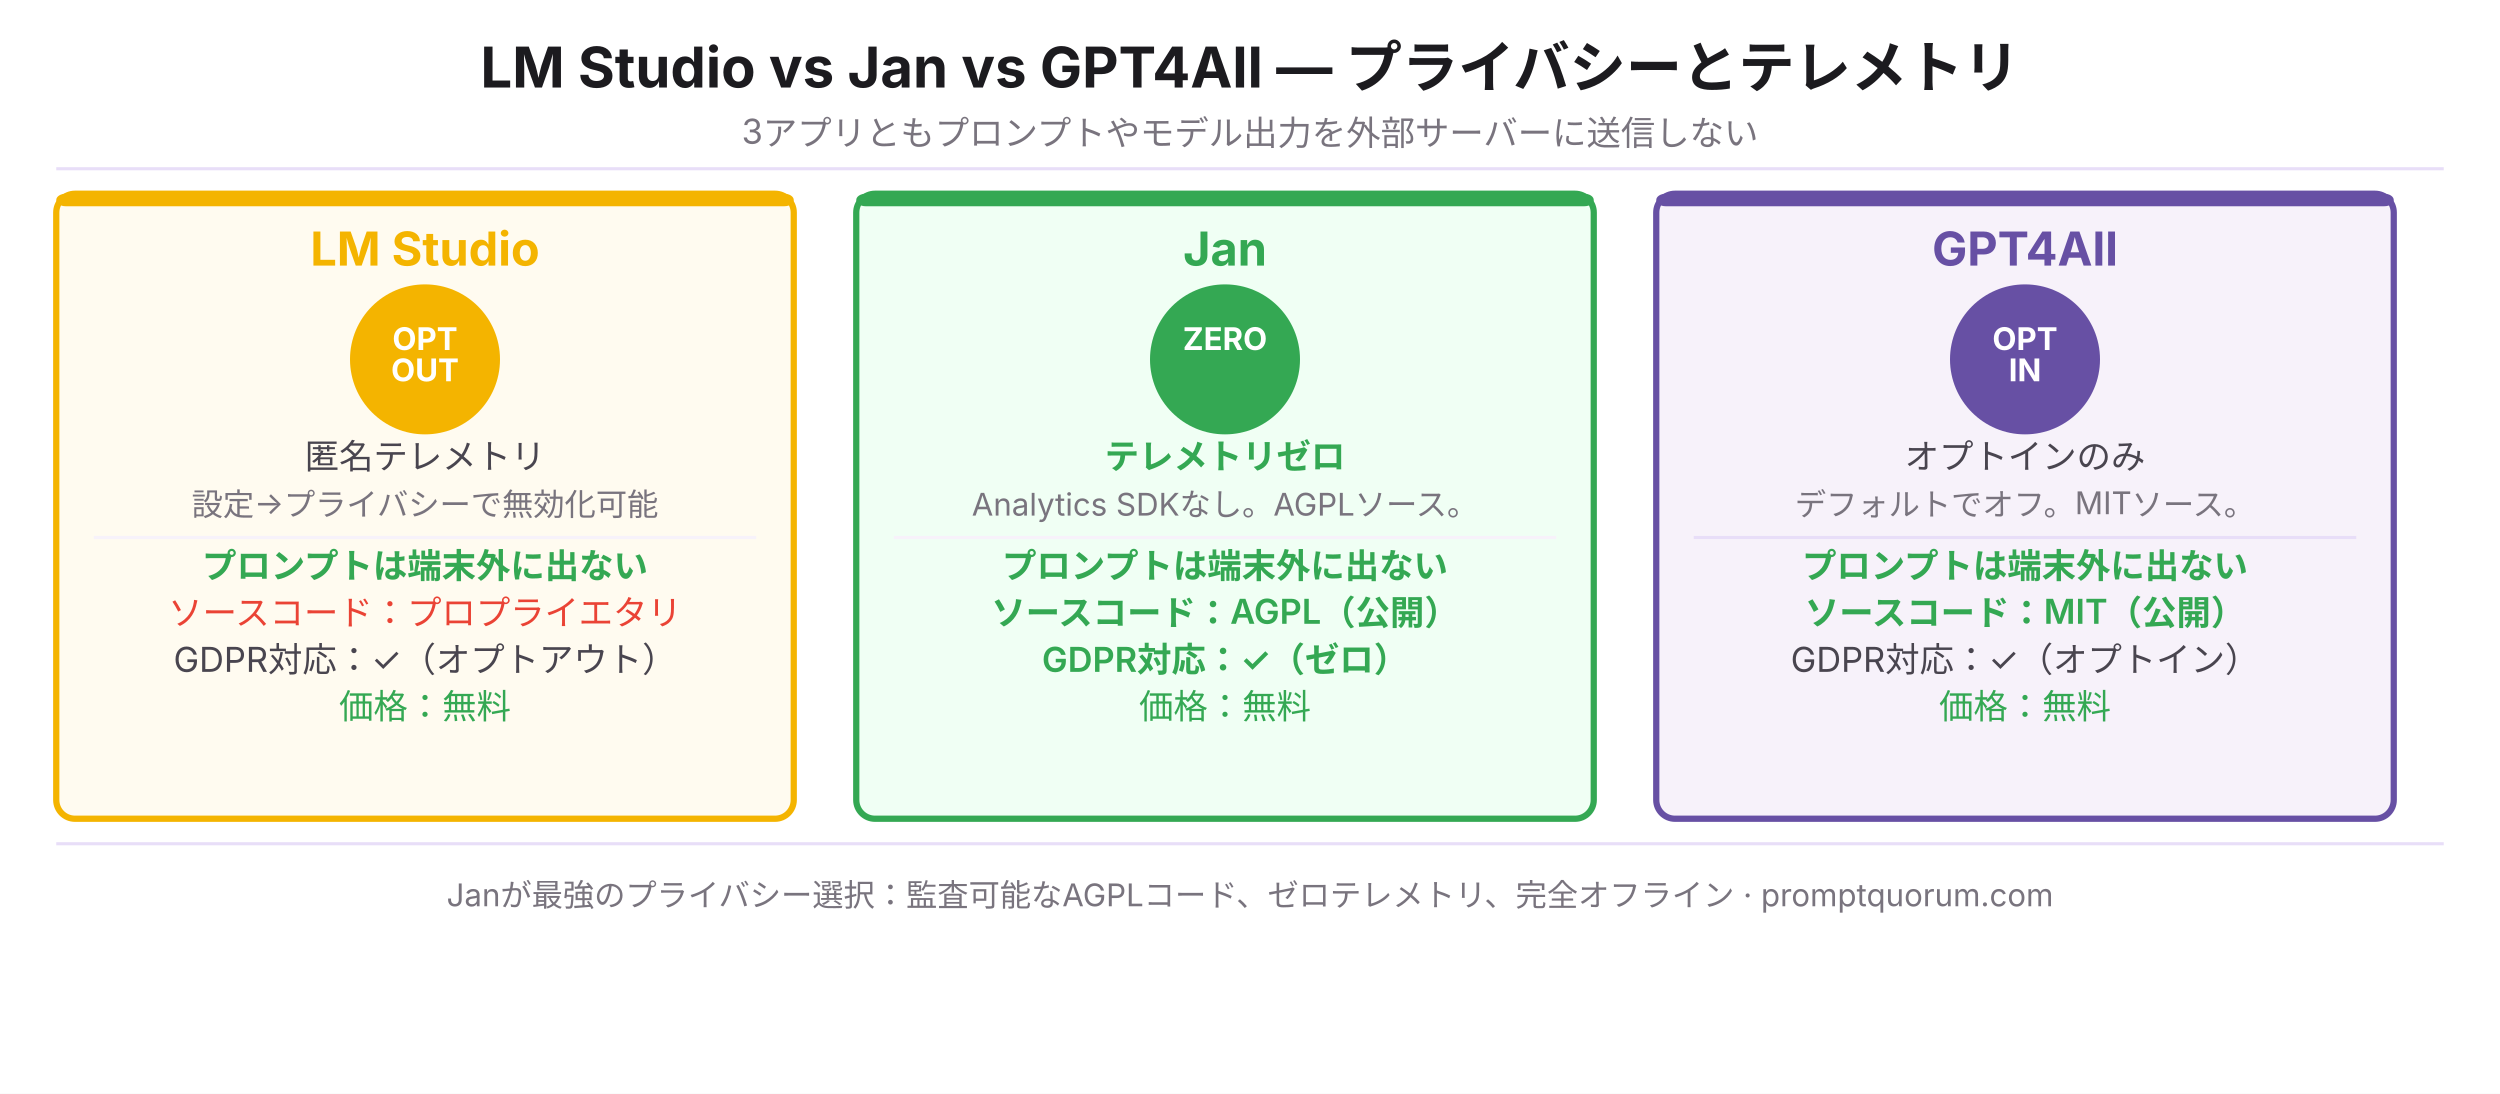
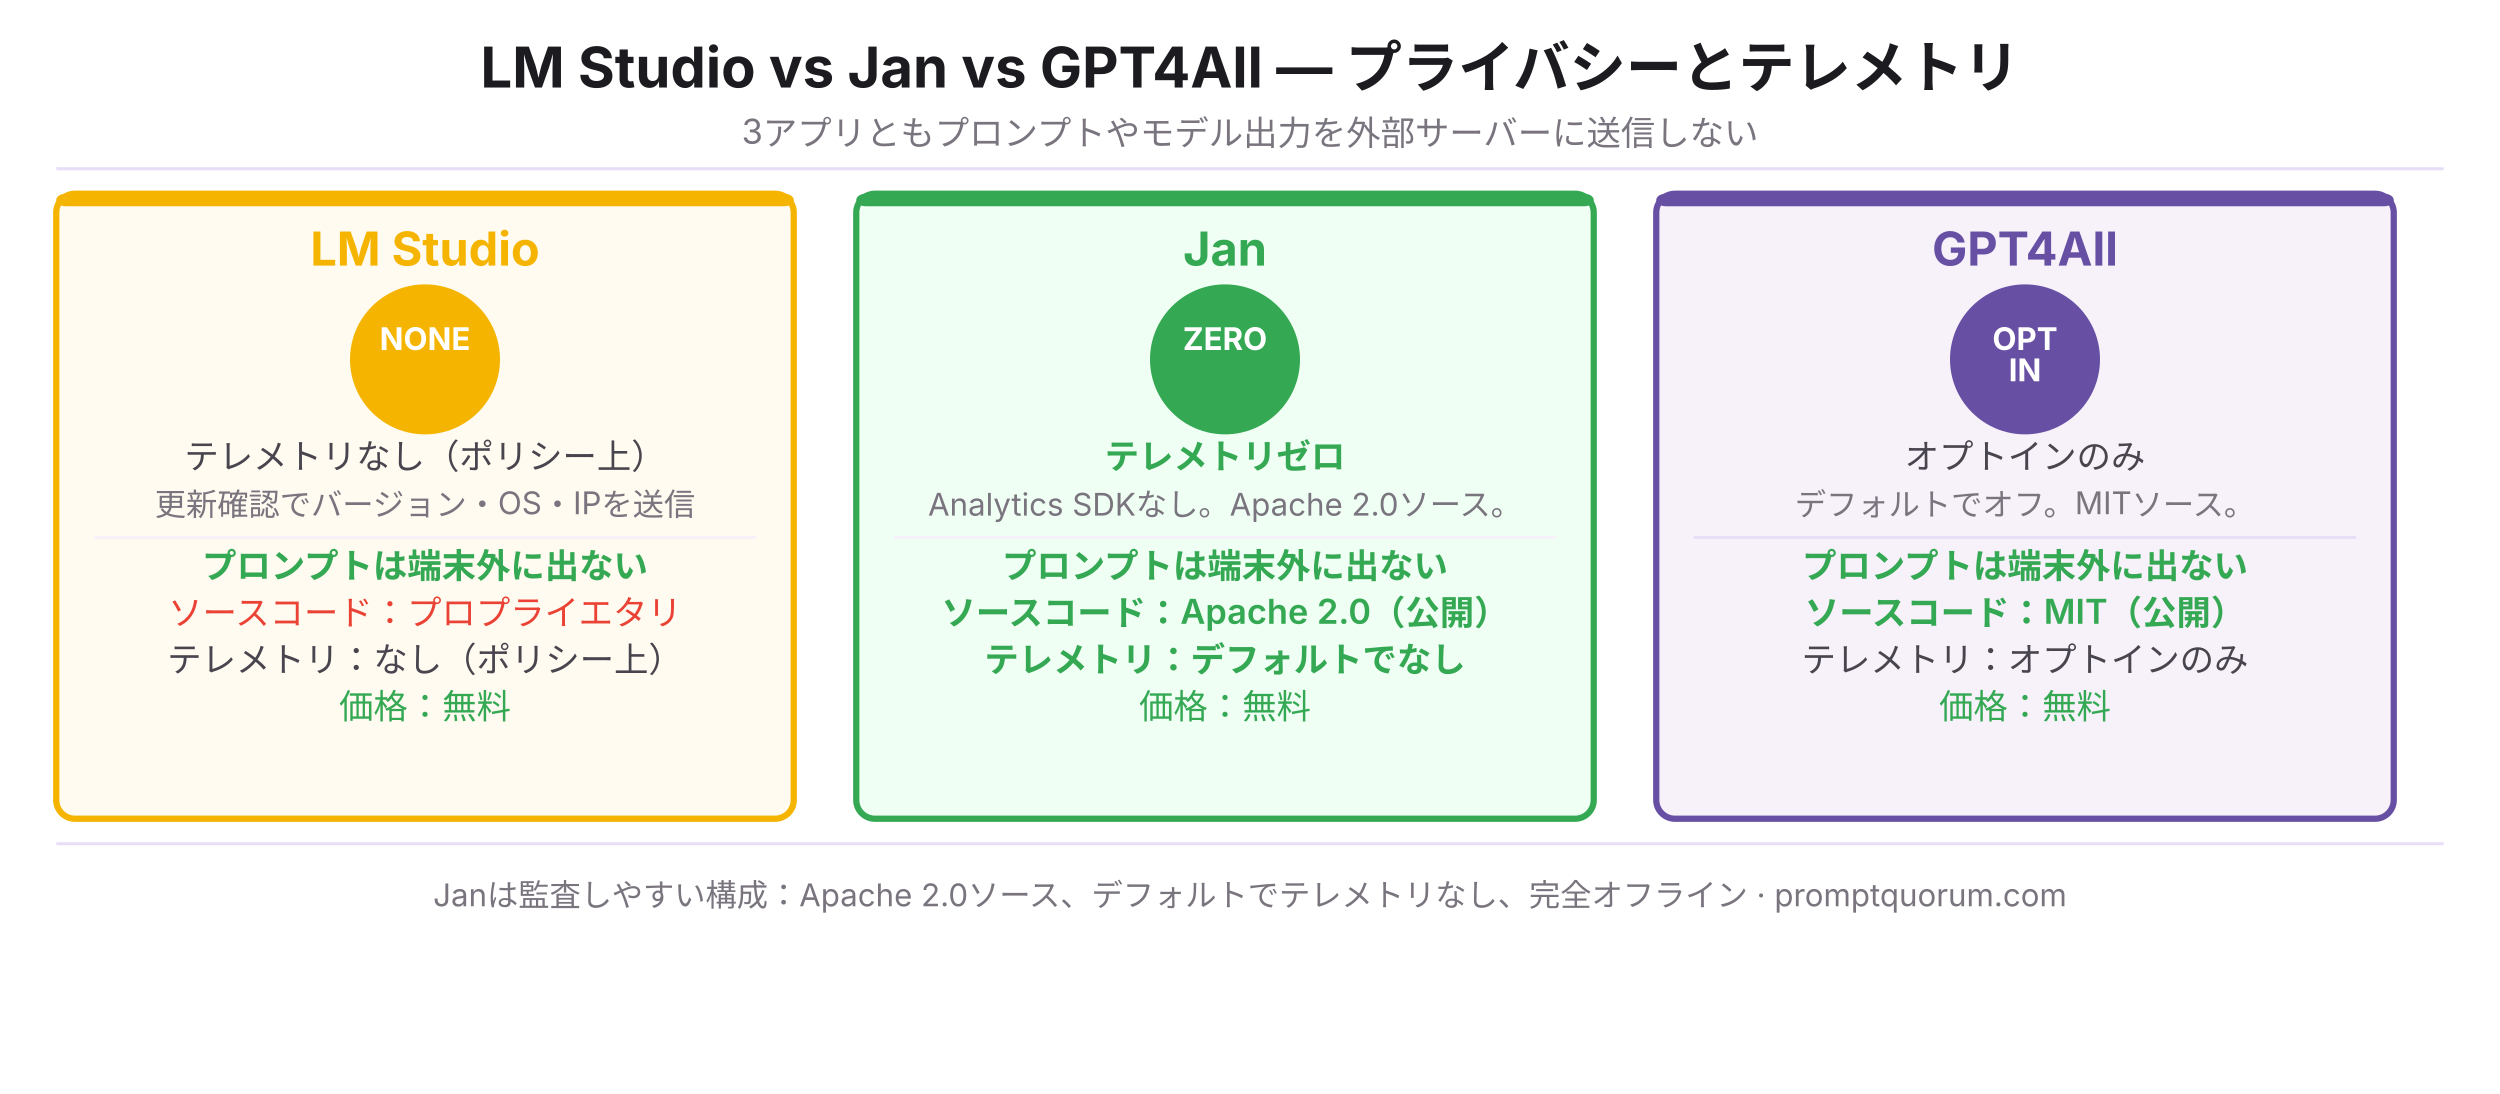
<svg xmlns="http://www.w3.org/2000/svg" viewBox="0 0 800 350" width="800" height="350" font-family="system-ui, -apple-system, sans-serif">
  <rect width="800" height="350" fill="#FFFFFF" />
  <text x="400" y="28" font-size="18" font-weight="700" fill="#1C1B1F" text-anchor="middle">LM Studio vs Jan vs GPT4All — プライバシーとテレメトリ</text>
  <text x="400" y="46" font-size="11" fill="#79747E" text-anchor="middle">3アプリともプロンプトやモデル出力を外部サーバーに送信しない</text>
  <line x1="18" y1="54" x2="782" y2="54" stroke="#E8DEF8" stroke-width="1" />
  <rect x="18" y="62" width="236" height="200" fill="#FFFBF0" stroke="#F4B400" stroke-width="2" rx="6" />
  <rect x="18" y="62" width="236" height="4" fill="#F4B400" rx="3" />
  <text x="136" y="85" font-size="15" font-weight="700" fill="#F4B400" text-anchor="middle">LM Studio</text>
  <circle cx="136" cy="115" r="24" fill="#F4B400" />
-   <text x="136" y="112" font-size="10" font-weight="700" fill="#FFFFFF" text-anchor="middle">OPT</text>
-   <text x="136" y="122" font-size="10" font-weight="700" fill="#FFFFFF" text-anchor="middle">OUT</text>
-   <text x="136" y="150" font-size="11" fill="#49454F" text-anchor="middle">匿名テレメトリ</text>
-   <text x="136" y="165" font-size="10" fill="#79747E" text-anchor="middle">設定→プライバシーで無効化可能</text>
+   <text x="136" y="112" font-size="10" font-weight="700" fill="#FFFFFF" text-anchor="middle">NONE</text>
+   <text x="136" y="122" font-size="10" font-weight="700" fill="#FFFFFF" text-anchor="middle"> </text>
+   <text x="136" y="150" font-size="11" fill="#49454F" text-anchor="middle">テレメトリなし（ポリシー上）</text>
+   <text x="136" y="165" font-size="10" fill="#79747E" text-anchor="middle">更新確認でバージョン・OS・IPを送信</text>
  <line x1="30" y1="172" x2="242" y2="172" stroke="#F7F2FA" stroke-width="1" />
  <text x="136" y="185" font-size="11" font-weight="600" fill="#34A853" text-anchor="middle">プロンプトは端末外に出ない</text>
  <text x="136" y="200" font-size="11" fill="#EA4335" text-anchor="middle">ソースコード：プロプライエタリ</text>
-   <text x="136" y="215" font-size="11" fill="#49454F" text-anchor="middle">GDPR対応：✓（オプトアウト）</text>
+   <text x="136" y="215" font-size="11" fill="#49454F" text-anchor="middle">テレメトリ：なし（ポリシー上）</text>
  <text x="136" y="230" font-size="11" fill="#34A853" text-anchor="middle">価格：無料</text>
  <rect x="274" y="62" width="236" height="200" fill="#F0FFF4" stroke="#34A853" stroke-width="2" rx="6" />
  <rect x="274" y="62" width="236" height="4" fill="#34A853" rx="3" />
  <text x="392" y="85" font-size="15" font-weight="700" fill="#34A853" text-anchor="middle">Jan</text>
  <circle cx="392" cy="115" r="24" fill="#34A853" />
  <text x="392" y="112" font-size="10" font-weight="700" fill="#FFFFFF" text-anchor="middle">ZERO</text>
  <text x="392" y="122" font-size="10" font-weight="700" fill="#FFFFFF" text-anchor="middle"> </text>
  <text x="392" y="150" font-size="11" font-weight="600" fill="#34A853" text-anchor="middle">テレメトリゼロ</text>
-   <text x="392" y="165" font-size="10" fill="#79747E" text-anchor="middle">Analytics SDKなし。AGPLソース。</text>
+   <text x="392" y="165" font-size="10" fill="#79747E" text-anchor="middle">Analytics SDKなし。Apache 2.0ソース。</text>
  <line x1="286" y1="172" x2="498" y2="172" stroke="#F7F2FA" stroke-width="1" />
  <text x="392" y="185" font-size="11" font-weight="600" fill="#34A853" text-anchor="middle">プロンプトは端末外に出ない</text>
-   <text x="392" y="200" font-size="11" font-weight="600" fill="#34A853" text-anchor="middle">ソースコード：AGPL（公開）</text>
-   <text x="392" y="215" font-size="11" font-weight="600" fill="#34A853" text-anchor="middle">GDPR対応：✓（ゼロ）</text>
+   <text x="392" y="200" font-size="11" font-weight="600" fill="#34A853" text-anchor="middle">ソースコード：Apache 2.0（公開）</text>
+   <text x="392" y="215" font-size="11" font-weight="600" fill="#34A853" text-anchor="middle">テレメトリ：デフォルトでなし</text>
  <text x="392" y="230" font-size="11" fill="#34A853" text-anchor="middle">価格：無料</text>
  <rect x="530" y="62" width="236" height="200" fill="#F7F2FA" stroke="#6750A4" stroke-width="2" rx="6" />
  <rect x="530" y="62" width="236" height="4" fill="#6750A4" rx="3" />
  <text x="648" y="85" font-size="15" font-weight="700" fill="#6750A4" text-anchor="middle">GPT4All</text>
  <circle cx="648" cy="115" r="24" fill="#6750A4" />
  <text x="648" y="112" font-size="10" font-weight="700" fill="#FFFFFF" text-anchor="middle">OPT</text>
  <text x="648" y="122" font-size="10" font-weight="700" fill="#FFFFFF" text-anchor="middle">IN</text>
  <text x="648" y="150" font-size="11" fill="#49454F" text-anchor="middle">オプトインのみ</text>
  <text x="648" y="165" font-size="10" fill="#79747E" text-anchor="middle">デフォルトでオフ。MITソース。</text>
  <line x1="542" y1="172" x2="754" y2="172" stroke="#E8DEF8" stroke-width="1" />
  <text x="648" y="185" font-size="11" font-weight="600" fill="#34A853" text-anchor="middle">プロンプトは端末外に出ない</text>
  <text x="648" y="200" font-size="11" font-weight="600" fill="#34A853" text-anchor="middle">ソースコード：MIT（公開）</text>
-   <text x="648" y="215" font-size="11" fill="#49454F" text-anchor="middle">GDPR対応：✓（オプトイン）</text>
+   <text x="648" y="215" font-size="11" fill="#49454F" text-anchor="middle">テレメトリ：オプトインのみ</text>
  <text x="648" y="230" font-size="11" fill="#34A853" text-anchor="middle">価格：無料</text>
  <line x1="18" y1="270" x2="782" y2="270" stroke="#E8DEF8" stroke-width="1" />
-   <text x="400" y="290" font-size="10" fill="#79747E" text-anchor="middle">Janが最強のプライバシー選択：監査可能なAGPLコード、ゼロテレメトリ、完全オフライン · promptquorum.com</text>
+   <text x="400" y="290" font-size="10" fill="#79747E" text-anchor="middle">Janは監査しやすい構成：Apache 2.0ソース、デフォルトでテレメトリなし、完全オフライン · promptquorum.com</text>
</svg>
